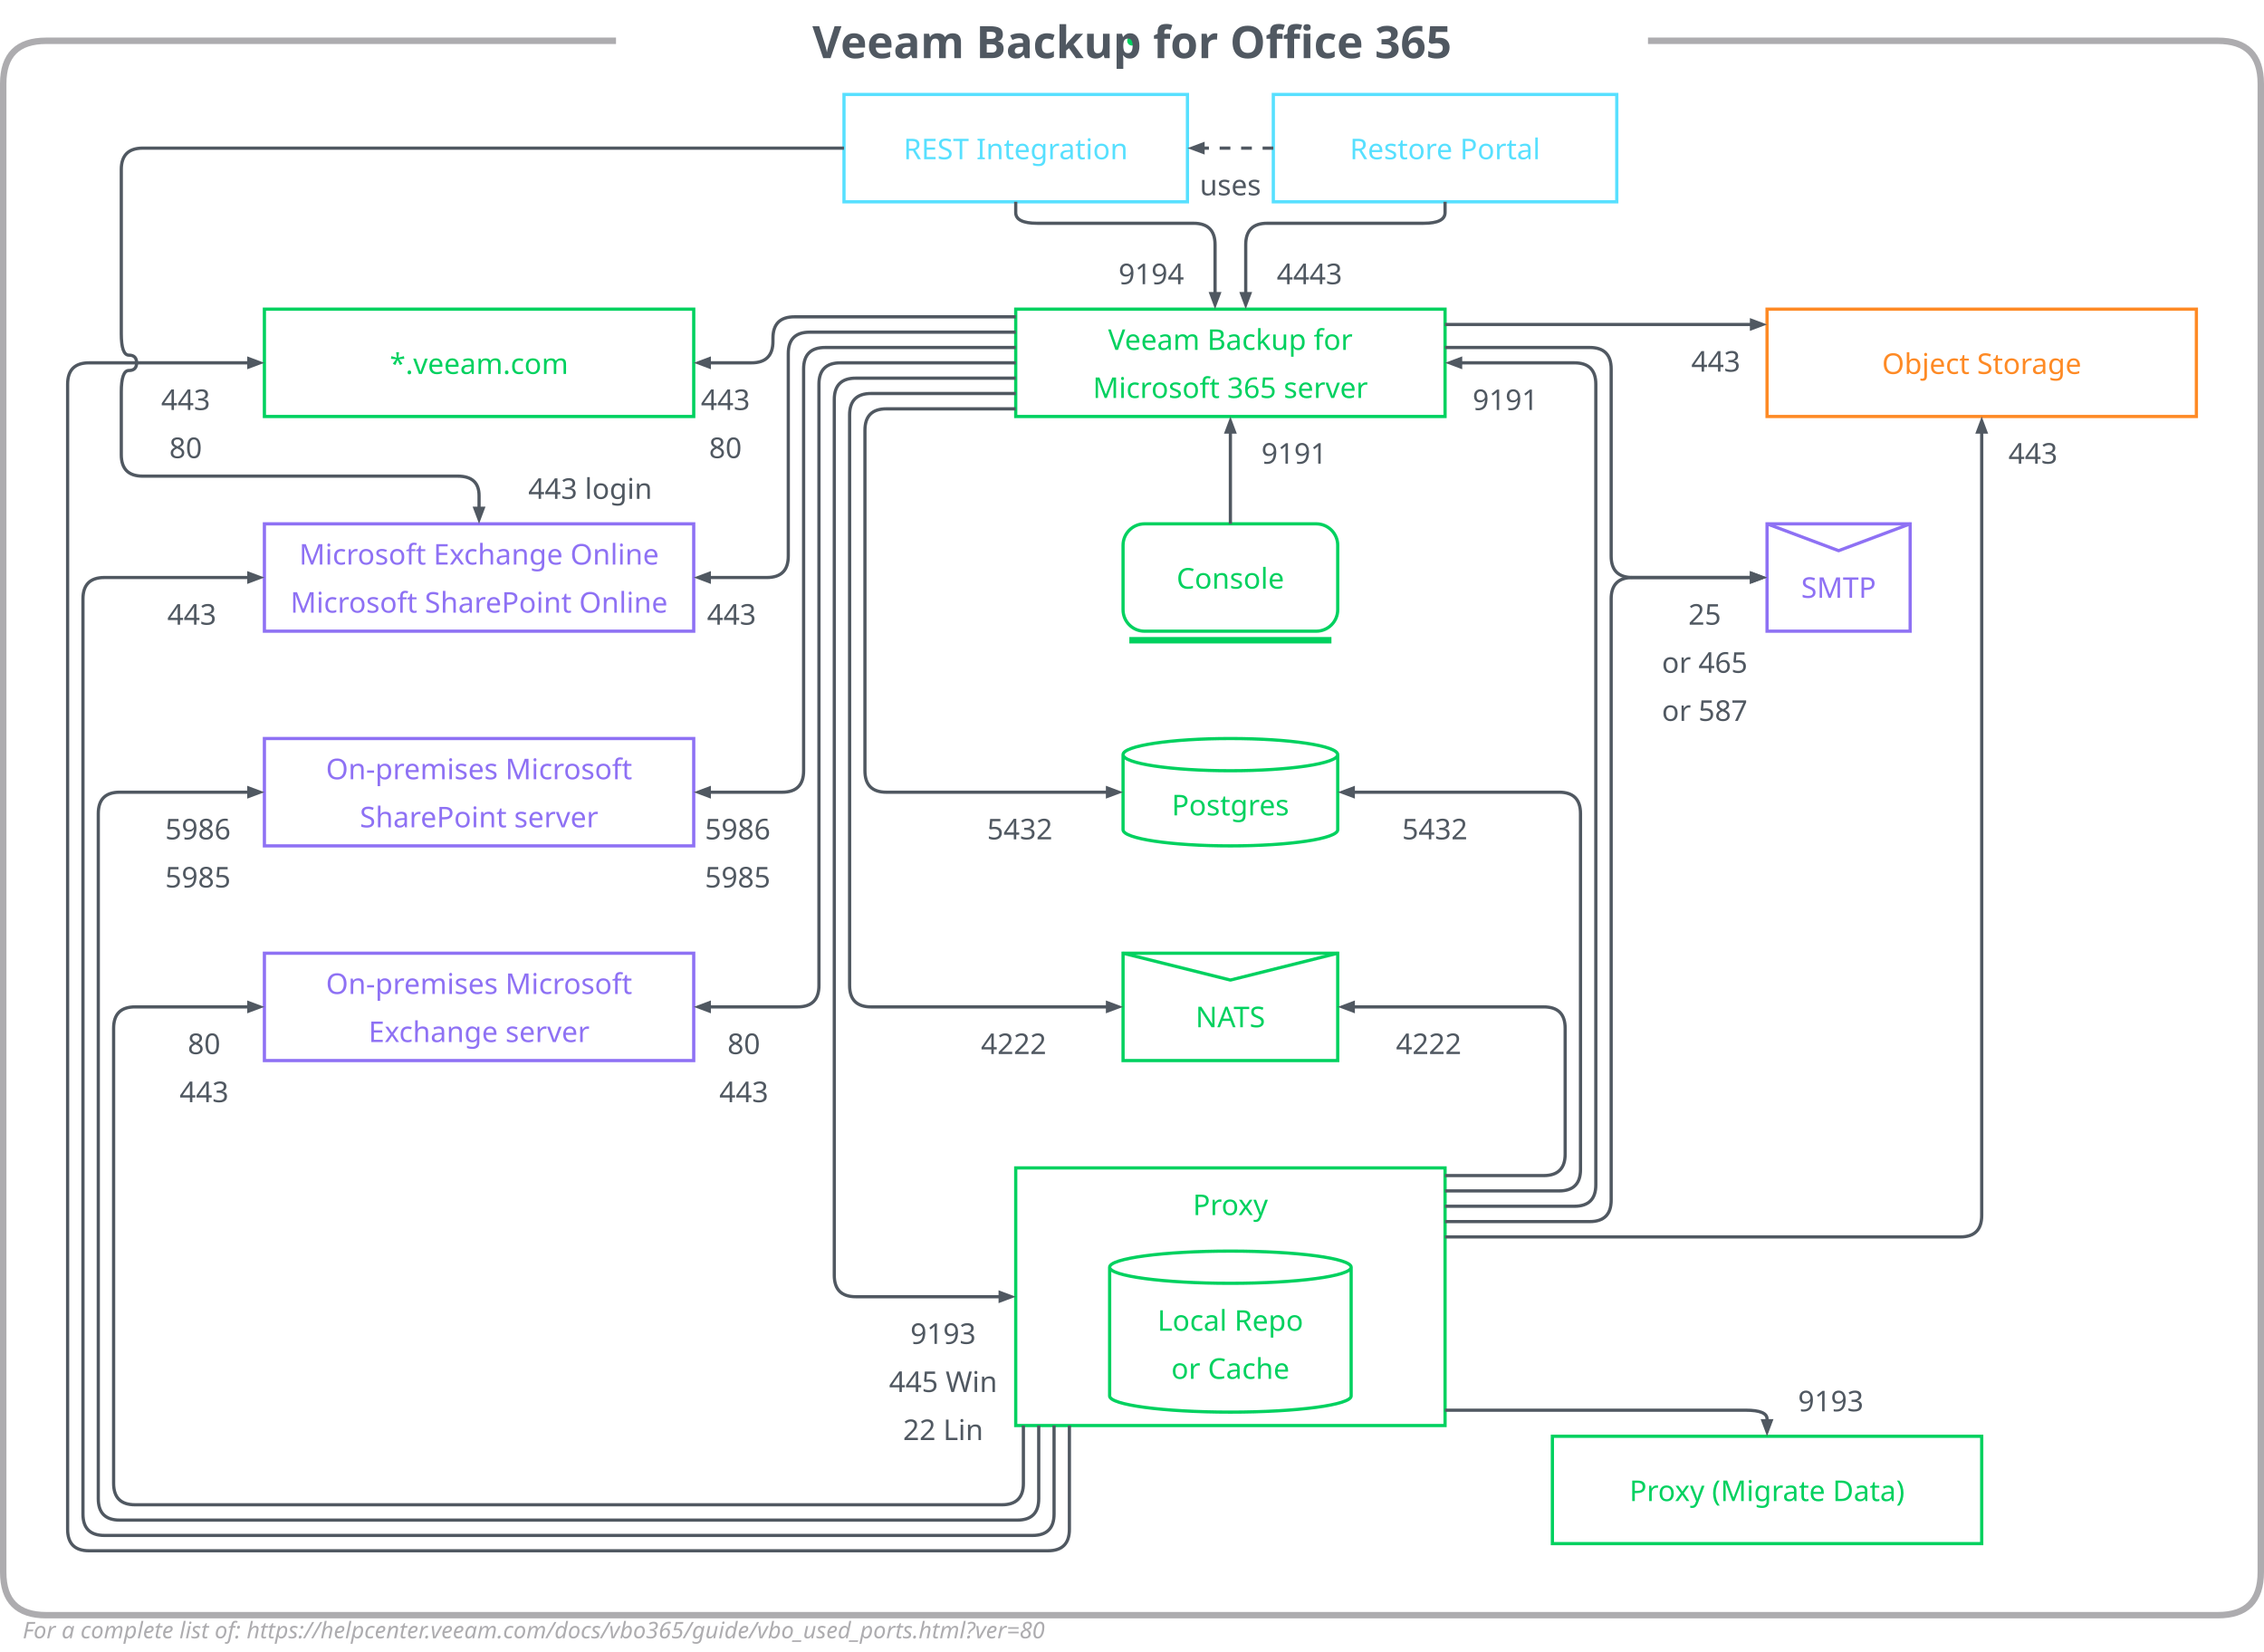
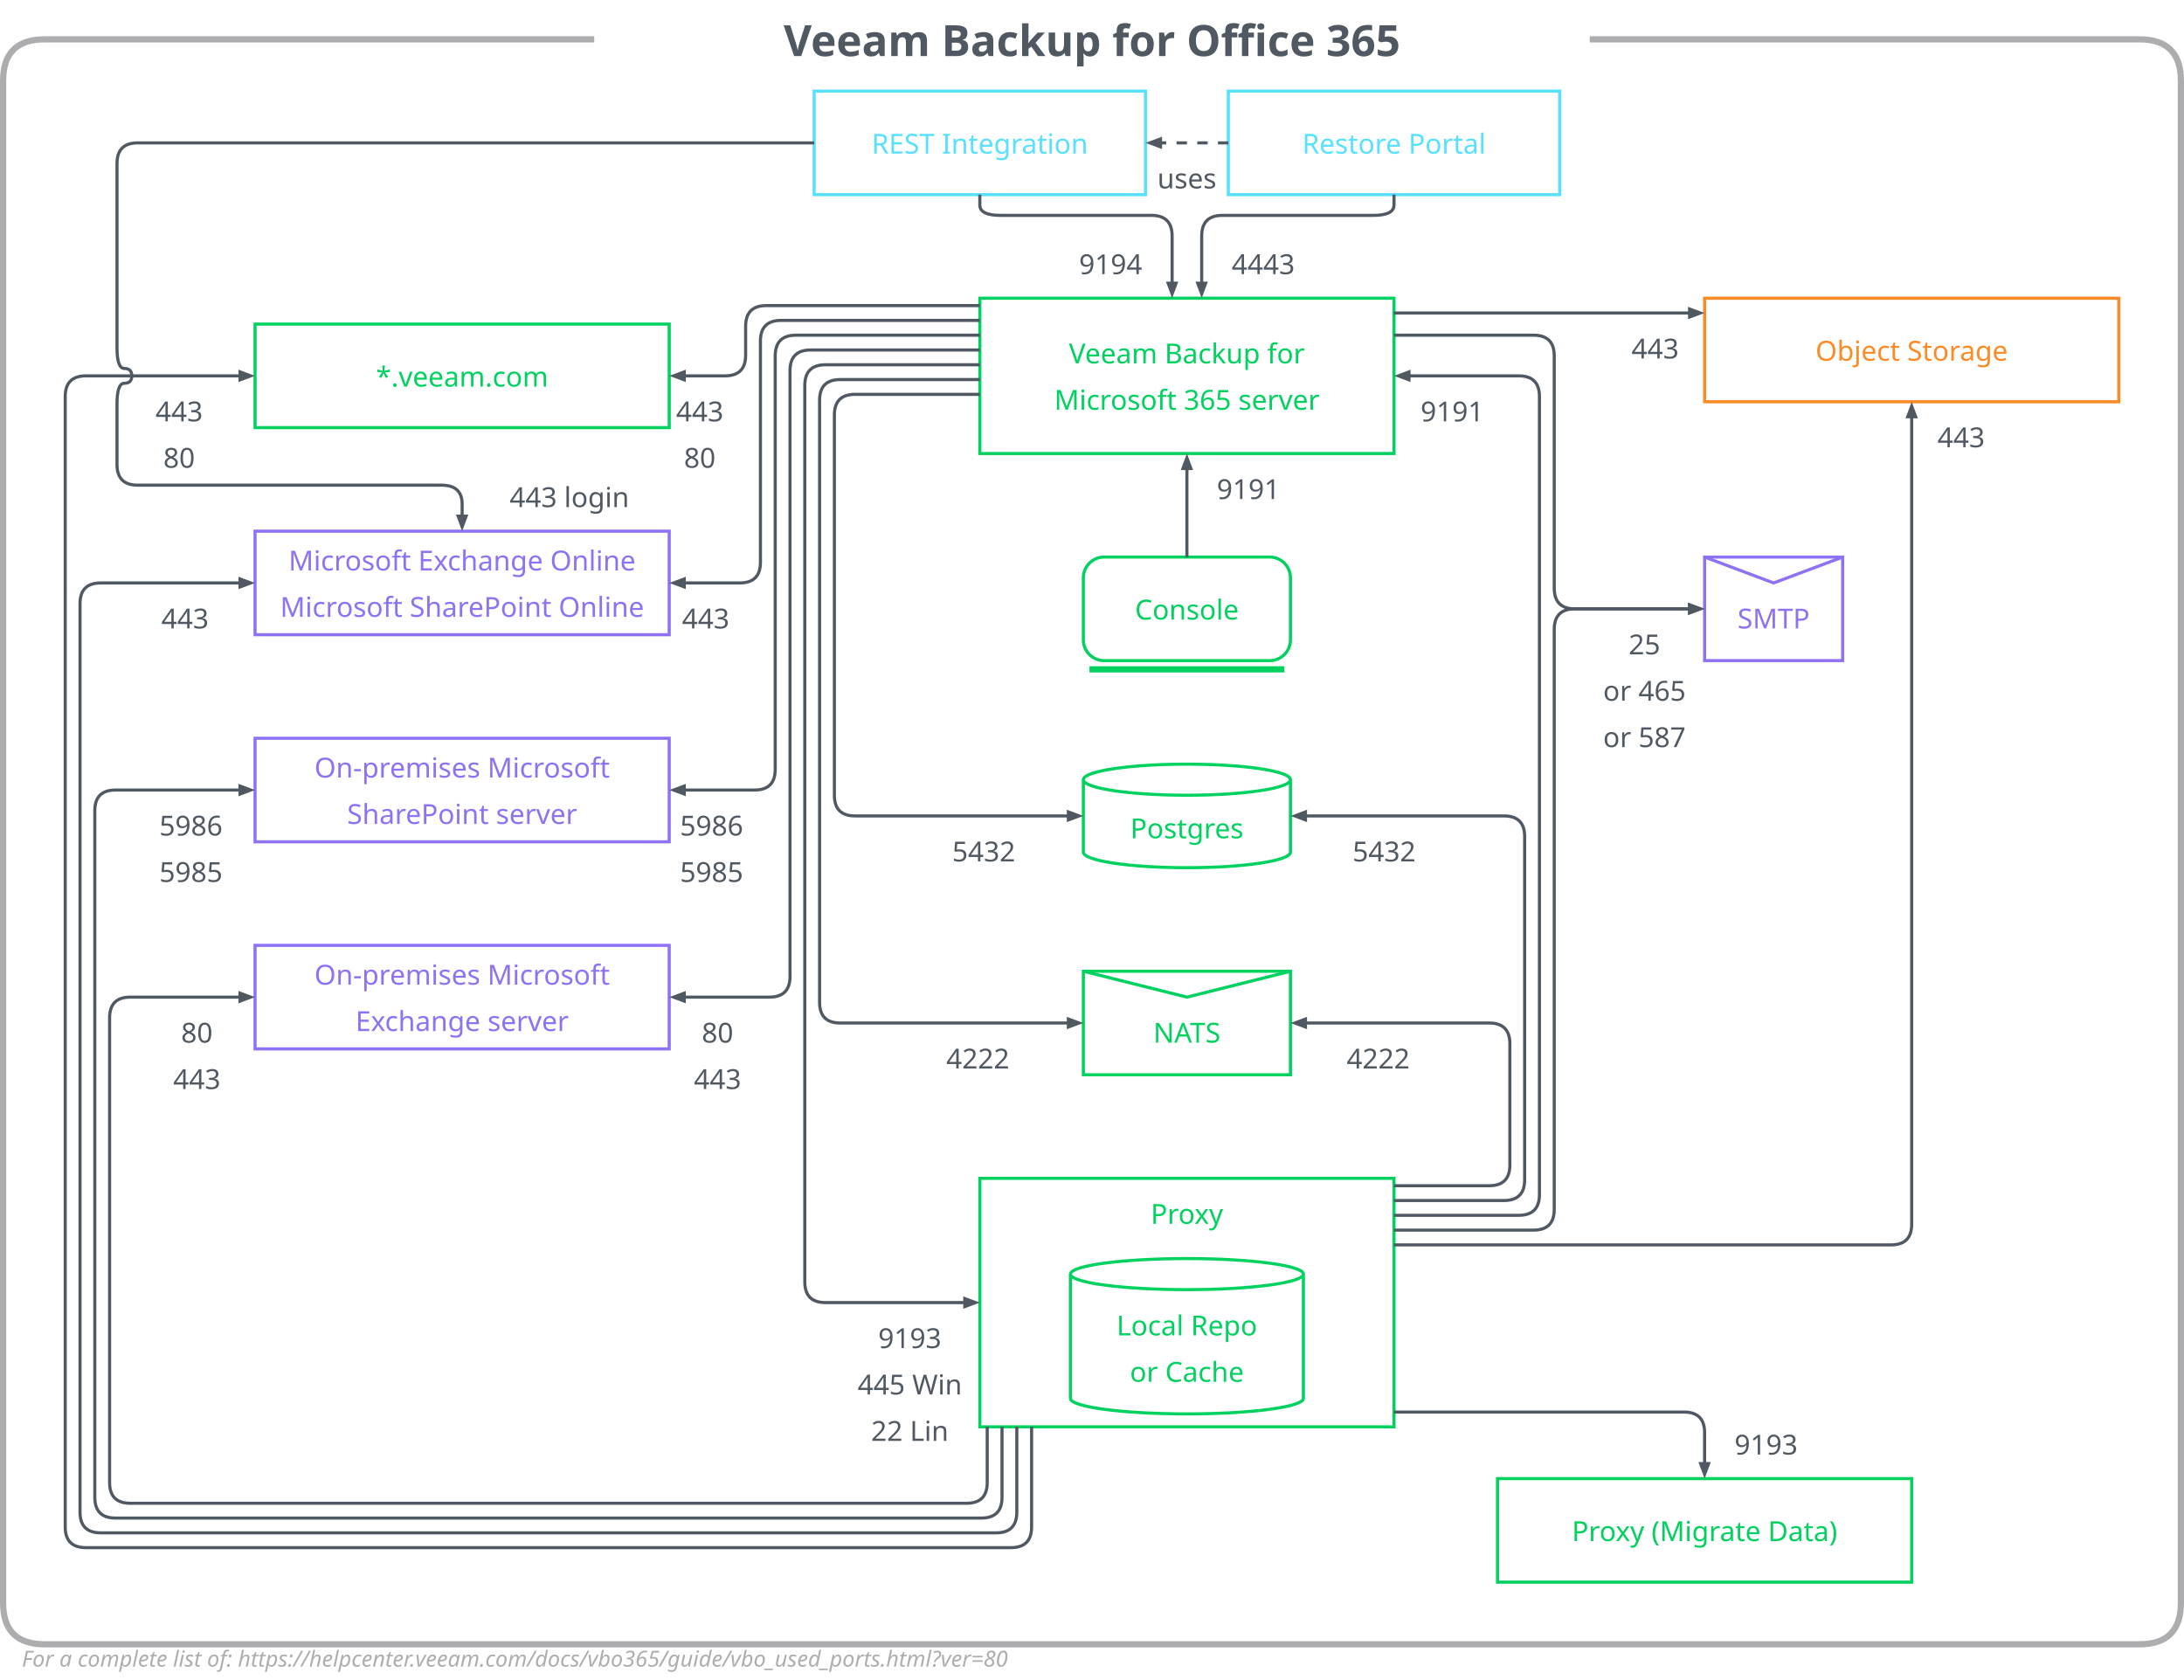
- <svg xmlns="http://www.w3.org/2000/svg" style="font-size:initial;" viewBox="0 0 1518.72 1107.99" data-pikchr-date="20250319161943" version="1.1" id="svg58">
+ <svg xmlns="http://www.w3.org/2000/svg" style="font-size:initial;" viewBox="0 0 1518.72 1167.99" data-pikchr-date="20250319161943" version="1.1" id="svg58">
  <style id="style58">
text { 
    font-family:"ES Build";
}
</style>
  <defs id="defs58" />
-   <path d="M177.36,279.36L465.36,279.36L465.36,207.36L177.36,207.36Z" style="fill:none;stroke-width:2.16;stroke:rgb(0,209,95);" id="path1" />
-   <text x="321.36" y="243.36" text-anchor="middle" fill="rgb(0,209,95)" font-size="160%" dominant-baseline="central" id="text1" style="">*.veeam.com</text>
-   <path d="M177.36,423.36L465.36,423.36L465.36,351.36L177.36,351.36Z" style="fill:none;stroke-width:2.16;stroke:rgb(142,113,244);" id="path2" />
-   <text x="321.36" y="371.232" text-anchor="middle" fill="rgb(142,113,244)" font-size="160%" dominant-baseline="central" id="text2" style="">Microsoft Exchange Online</text>
-   <text x="321.36" y="403.488" text-anchor="middle" fill="rgb(142,113,244)" font-size="160%" dominant-baseline="central" id="text3" style="">Microsoft SharePoint Online</text>
-   <path d="M177.36,567.36L465.36,567.36L465.36,495.36L177.36,495.36Z" style="fill:none;stroke-width:2.16;stroke:rgb(142,113,244);" id="path3" />
-   <text x="321.36" y="515.232" text-anchor="middle" fill="rgb(142,113,244)" font-size="160%" dominant-baseline="central" id="text4" style="">On-premises Microsoft</text>
-   <text x="321.36" y="547.488" text-anchor="middle" fill="rgb(142,113,244)" font-size="160%" dominant-baseline="central" id="text5" style="">SharePoint server</text>
-   <path d="M177.36,711.36L465.36,711.36L465.36,639.36L177.36,639.36Z" style="fill:none;stroke-width:2.16;stroke:rgb(142,113,244);" id="path5" />
-   <text x="321.36" y="659.232" text-anchor="middle" fill="rgb(142,113,244)" font-size="160%" dominant-baseline="central" id="text6" style="">On-premises Microsoft</text>
-   <text x="321.36" y="691.488" text-anchor="middle" fill="rgb(142,113,244)" font-size="160%" dominant-baseline="central" id="text7" style="">Exchange server</text>
-   <path d="M681.36,279.36L969.36,279.36L969.36,207.36L681.36,207.36Z" style="fill:none;stroke-width:2.16;stroke:rgb(0,209,95);" id="path7" />
-   <text x="825.36" y="227.232" text-anchor="middle" fill="rgb(0,209,95)" font-size="160%" dominant-baseline="central" id="text8" style="">Veeam Backup for</text>
-   <text x="825.36" y="259.488" text-anchor="middle" fill="rgb(0,209,95)" font-size="160%" dominant-baseline="central" id="text9" style="">Microsoft 365 server</text>
-   <path d="M767.76,423.36L882.96,423.36A14.4 14.4 0 0 0 897.36 408.96L897.36,365.76A14.4 14.4 0 0 0 882.96 351.36L767.76,351.36A14.4 14.4 0 0 0 753.36 365.76L753.36,408.96A14.4 14.4 0 0 0 767.76 423.36Z" style="fill:none;stroke-width:2.16;stroke:rgb(0,209,95);" id="path9" />
-   <text x="825.36" y="387.36" text-anchor="middle" fill="rgb(0,209,95)" font-size="160%" dominant-baseline="central" id="text10" style="">Console</text>
-   <path d="M893.142,429.428L757.578,429.428" style="fill:none;stroke-width:4.32;stroke:rgb(0,209,95);" id="path10" />
-   <path d="M1185.36,423.36L1281.36,423.36L1281.36,351.36L1185.36,351.36Z" style="fill:none;stroke-width:2.16;stroke:rgb(142,113,244);" id="path11" />
-   <path d="M1185.36,351.36L1233.36,369.36L1281.36,351.36" style="fill:none;stroke-width:2.16;stroke-linejoin:round;stroke:rgb(142,113,244);" id="path12" />
-   <text x="1233.36" y="393.552" text-anchor="middle" fill="rgb(142,113,244)" font-size="160%" dominant-baseline="central" id="text12" style="">SMTP</text>
-   <path d="M753.36,506.16L753.36,556.56A72 10.8 0 0 0 897.36 556.56L897.36,506.16A72 10.8 0 0 0 753.36 506.16A72 10.8 0 0 0 897.36 506.16" style="fill:none;stroke-width:2.16;stroke:rgb(0,209,95);" id="path13" />
-   <text x="825.36" y="539.46" text-anchor="middle" fill="rgb(0,209,95)" font-size="160%" dominant-baseline="central" id="text13" style="">Postgres</text>
-   <path d="M753.36,711.36L897.36,711.36L897.36,639.36L753.36,639.36Z" style="fill:none;stroke-width:2.16;stroke:rgb(0,209,95);" id="path14" />
-   <path d="M753.36,639.36L825.36,657.36L897.36,639.36" style="fill:none;stroke-width:2.16;stroke-linejoin:round;stroke:rgb(0,209,95);" id="path15" />
-   <text x="825.36" y="681.552" text-anchor="middle" fill="rgb(0,209,95)" font-size="160%" dominant-baseline="central" id="text15" style="">NATS</text>
-   <path d="M681.36,956.16L969.36,956.16L969.36,783.36L681.36,783.36Z" style="fill:none;stroke-width:2.16;stroke:rgb(0,209,95);" id="path16" />
-   <text x="825.36" y="807.552" text-anchor="middle" fill="rgb(0,209,95)" font-size="160%" dominant-baseline="central" id="text16" style="">Proxy</text>
-   <path d="M744.36,849.96L744.36,936.36A81 10.8 0 0 0 906.36 936.36L906.36,849.96A81 10.8 0 0 0 744.36 849.96A81 10.8 0 0 0 906.36 849.96" style="fill:none;stroke-width:2.16;stroke:rgb(0,209,95);" id="path17" />
-   <text x="825.36" y="885.132" text-anchor="middle" fill="rgb(0,209,95)" font-size="160%" dominant-baseline="central" id="text17" style="">Local Repo</text>
-   <text x="825.36" y="917.388" text-anchor="middle" fill="rgb(0,209,95)" font-size="160%" dominant-baseline="central" id="text18" style="">or Cache</text>
+   <path d="M177.36,297.36L465.36,297.36L465.36,225.36L177.36,225.36Z" style="fill:none;stroke-width:2.16;stroke:rgb(0,209,95);" id="path1" />
+   <text x="321.36" y="261.36" text-anchor="middle" fill="rgb(0,209,95)" font-size="160%" dominant-baseline="central" id="text1" style="">*.veeam.com</text>
+   <path d="M177.36,441.36L465.36,441.36L465.36,369.36L177.36,369.36Z" style="fill:none;stroke-width:2.16;stroke:rgb(142,113,244);" id="path2" />
+   <text x="321.36" y="389.232" text-anchor="middle" fill="rgb(142,113,244)" font-size="160%" dominant-baseline="central" id="text2" style="">Microsoft Exchange Online</text>
+   <text x="321.36" y="421.488" text-anchor="middle" fill="rgb(142,113,244)" font-size="160%" dominant-baseline="central" id="text3" style="">Microsoft SharePoint Online</text>
+   <path d="M177.36,585.36L465.36,585.36L465.36,513.36L177.36,513.36Z" style="fill:none;stroke-width:2.16;stroke:rgb(142,113,244);" id="path3" />
+   <text x="321.36" y="533.232" text-anchor="middle" fill="rgb(142,113,244)" font-size="160%" dominant-baseline="central" id="text4" style="">On-premises Microsoft</text>
+   <text x="321.36" y="565.488" text-anchor="middle" fill="rgb(142,113,244)" font-size="160%" dominant-baseline="central" id="text5" style="">SharePoint server</text>
+   <path d="M177.36,729.36L465.36,729.36L465.36,657.36L177.36,657.36Z" style="fill:none;stroke-width:2.16;stroke:rgb(142,113,244);" id="path5" />
+   <text x="321.36" y="677.232" text-anchor="middle" fill="rgb(142,113,244)" font-size="160%" dominant-baseline="central" id="text6" style="">On-premises Microsoft</text>
+   <text x="321.36" y="709.488" text-anchor="middle" fill="rgb(142,113,244)" font-size="160%" dominant-baseline="central" id="text7" style="">Exchange server</text>
+   <path d="M681.36,315.36L969.36,315.36L969.36,207.36L681.36,207.36Z" style="fill:none;stroke-width:2.16;stroke:rgb(0,209,95);" id="path7" />
+   <text x="825.36" y="245.232" text-anchor="middle" fill="rgb(0,209,95)" font-size="160%" dominant-baseline="central" id="text8" style="">Veeam Backup for</text>
+   <text x="825.36" y="277.488" text-anchor="middle" fill="rgb(0,209,95)" font-size="160%" dominant-baseline="central" id="text9" style="">Microsoft 365 server</text>
+   <path d="M767.76,459.36L882.96,459.36A14.4 14.4 0 0 0 897.36 444.96L897.36,401.76A14.4 14.4 0 0 0 882.96 387.36L767.76,387.36A14.4 14.4 0 0 0 753.36 401.76L753.36,444.96A14.4 14.4 0 0 0 767.76 459.36Z" style="fill:none;stroke-width:2.16;stroke:rgb(0,209,95);" id="path9" />
+   <text x="825.36" y="423.36" text-anchor="middle" fill="rgb(0,209,95)" font-size="160%" dominant-baseline="central" id="text10" style="">Console</text>
+   <path d="M893.142,465.428L757.578,465.428" style="fill:none;stroke-width:4.32;stroke:rgb(0,209,95);" id="path10" />
+   <path d="M1185.36,459.36L1281.36,459.36L1281.36,387.36L1185.36,387.36Z" style="fill:none;stroke-width:2.16;stroke:rgb(142,113,244);" id="path11" />
+   <path d="M1185.36,387.36L1233.36,405.36L1281.36,387.36" style="fill:none;stroke-width:2.16;stroke-linejoin:round;stroke:rgb(142,113,244);" id="path12" />
+   <text x="1233.36" y="429.552" text-anchor="middle" fill="rgb(142,113,244)" font-size="160%" dominant-baseline="central" id="text12" style="">SMTP</text>
+   <path d="M753.36,542.16L753.36,592.56A72 10.8 0 0 0 897.36 592.56L897.36,542.16A72 10.8 0 0 0 753.36 542.16A72 10.8 0 0 0 897.36 542.16" style="fill:none;stroke-width:2.16;stroke:rgb(0,209,95);" id="path13" />
+   <text x="825.36" y="575.46" text-anchor="middle" fill="rgb(0,209,95)" font-size="160%" dominant-baseline="central" id="text13" style="">Postgres</text>
+   <path d="M753.36,747.36L897.36,747.36L897.36,675.36L753.36,675.36Z" style="fill:none;stroke-width:2.16;stroke:rgb(0,209,95);" id="path14" />
+   <path d="M753.36,675.36L825.36,693.36L897.36,675.36" style="fill:none;stroke-width:2.16;stroke-linejoin:round;stroke:rgb(0,209,95);" id="path15" />
+   <text x="825.36" y="717.552" text-anchor="middle" fill="rgb(0,209,95)" font-size="160%" dominant-baseline="central" id="text15" style="">NATS</text>
+   <path d="M681.36,992.16L969.36,992.16L969.36,819.36L681.36,819.36Z" style="fill:none;stroke-width:2.16;stroke:rgb(0,209,95);" id="path16" />
+   <text x="825.36" y="843.552" text-anchor="middle" fill="rgb(0,209,95)" font-size="160%" dominant-baseline="central" id="text16" style="">Proxy</text>
+   <path d="M744.36,885.96L744.36,972.36A81 10.8 0 0 0 906.36 972.36L906.36,885.96A81 10.8 0 0 0 744.36 885.96A81 10.8 0 0 0 906.36 885.96" style="fill:none;stroke-width:2.16;stroke:rgb(0,209,95);" id="path17" />
+   <text x="825.36" y="921.132" text-anchor="middle" fill="rgb(0,209,95)" font-size="160%" dominant-baseline="central" id="text17" style="">Local Repo</text>
+   <text x="825.36" y="953.388" text-anchor="middle" fill="rgb(0,209,95)" font-size="160%" dominant-baseline="central" id="text18" style="">or Cache</text>
  <path d="M854.16,135.36L1084.56,135.36L1084.56,63.36L854.16,63.36Z" style="fill:none;stroke-width:2.16;stroke:rgb(87,224,255);" id="path18" />
  <text x="969.36" y="99.36" text-anchor="middle" fill="rgb(87,224,255)" font-size="160%" dominant-baseline="central" id="text19" style="">Restore Portal</text>
  <path d="M566.16,135.36L796.56,135.36L796.56,63.36L566.16,63.36Z" style="fill:none;stroke-width:2.16;stroke:rgb(87,224,255);" id="path19" />
  <text x="681.36" y="99.36" text-anchor="middle" fill="rgb(87,224,255)" font-size="160%" dominant-baseline="central" id="text20" style="">REST Integration</text>
  <path d="M1185.36,279.36L1473.36,279.36L1473.36,207.36L1185.36,207.36Z" style="fill:none;stroke-width:2.16;stroke:rgb(254,138,37);" id="path20" />
  <text x="1329.36" y="243.36" text-anchor="middle" fill="rgb(254,138,37)" font-size="160%" dominant-baseline="central" id="text21" style="">Object Storage</text>
-   <path d="M1041.36,1035.36L1329.36,1035.36L1329.36,963.36L1041.36,963.36Z" style="fill:none;stroke-width:2.16;stroke:rgb(0,209,95);" id="path21" />
-   <text x="1185.36" y="999.36" text-anchor="middle" fill="rgb(0,209,95)" font-size="160%" dominant-baseline="central" id="text22" style="">Proxy (Migrate Data)</text>
-   <polygon points="465.36,243.36 476.88,239.04 476.88,247.68" style="fill:rgb(80,88,97)" id="polygon22" />
-   <path d="M681.36,212.503 L 532.903,212.503 Q 518.503,212.503 518.503,226.903 L 518.503,228.96 Q 518.503,243.36 504.103,243.36 L 485.52,243.36 L 471.12,243.36" style="fill:none;stroke-width:2.16;stroke:rgb(80,88,97);" id="path22" />
-   <text x="486.617" y="267.552" text-anchor="middle" fill="rgb(80,88,97)" font-size="160%" dominant-baseline="central" id="text23" style="">443</text>
-   <text x="486.617" y="299.808" text-anchor="middle" fill="rgb(80,88,97)" font-size="160%" dominant-baseline="central" id="text24" style="">80</text>
-   <polygon points="465.36,387.36 476.88,383.04 476.88,391.68" style="fill:rgb(80,88,97)" id="polygon24" />
-   <path d="M681.36,222.789 L 543.189,222.789 Q 528.789,222.789 528.789,237.189 L 528.789,372.96 Q 528.789,387.36 514.389,387.36 L 485.52,387.36 L 471.12,387.36" style="fill:none;stroke-width:2.16;stroke:rgb(80,88,97);" id="path24" />
-   <text x="490.731" y="411.552" text-anchor="middle" fill="rgb(80,88,97)" font-size="160%" dominant-baseline="central" id="text25" style="">443</text>
-   <polygon points="465.36,531.36 476.88,527.04 476.88,535.68" style="fill:rgb(80,88,97)" id="polygon25" />
-   <path d="M681.36,233.074 L 553.474,233.074 Q 539.074,233.074 539.074,247.474 L 539.074,516.96 Q 539.074,531.36 524.674,531.36 L 485.52,531.36 L 471.12,531.36" style="fill:none;stroke-width:2.16;stroke:rgb(80,88,97);" id="path25" />
-   <text x="494.846" y="555.552" text-anchor="middle" fill="rgb(80,88,97)" font-size="160%" dominant-baseline="central" id="text26" style="">5986</text>
-   <text x="494.846" y="587.808" text-anchor="middle" fill="rgb(80,88,97)" font-size="160%" dominant-baseline="central" id="text27" style="">5985</text>
-   <polygon points="465.36,675.36 476.88,671.04 476.88,679.68" style="fill:rgb(80,88,97)" id="polygon27" />
-   <path d="M681.36,243.36 L 563.76,243.36 Q 549.36,243.36 549.36,257.76 L 549.36,660.96 Q 549.36,675.36 534.96,675.36 L 485.52,675.36 L 471.12,675.36" style="fill:none;stroke-width:2.16;stroke:rgb(80,88,97);" id="path27" />
-   <text x="498.96" y="699.552" text-anchor="middle" fill="rgb(80,88,97)" font-size="160%" dominant-baseline="central" id="text28" style="">80</text>
-   <text x="498.96" y="731.808" text-anchor="middle" fill="rgb(80,88,97)" font-size="160%" dominant-baseline="central" id="text29" style="">443</text>
-   <polygon points="681.36,869.76 669.84,874.08 669.84,865.44" style="fill:rgb(80,88,97)" id="polygon29" />
-   <path d="M681.36,253.646 L 574.046,253.646 Q 559.646,253.646 559.646,268.046 L 559.646,855.36 Q 559.646,869.76 574.046,869.76 L 661.2,869.76 L 675.6,869.76" style="fill:none;stroke-width:2.16;stroke:rgb(80,88,97);" id="path29" />
-   <text x="632.674" y="893.952" text-anchor="middle" fill="rgb(80,88,97)" font-size="160%" dominant-baseline="central" id="text30" style="">9193</text>
-   <text x="632.674" y="926.208" text-anchor="middle" fill="rgb(80,88,97)" font-size="160%" dominant-baseline="central" id="text31" style="">445 Win</text>
-   <text x="632.674" y="958.464" text-anchor="middle" fill="rgb(80,88,97)" font-size="160%" dominant-baseline="central" id="text32" style="">22 Lin</text>
-   <polygon points="753.36,675.36 741.84,679.68 741.84,671.04" style="fill:rgb(80,88,97)" id="polygon32" />
-   <path d="M681.36,263.931 L 584.331,263.931 Q 569.931,263.931 569.931,278.331 L 569.931,660.96 Q 569.931,675.36 584.331,675.36 L 733.2,675.36 L 747.6,675.36" style="fill:none;stroke-width:2.16;stroke:rgb(80,88,97);" id="path32" />
-   <text x="679.989" y="699.552" text-anchor="middle" fill="rgb(80,88,97)" font-size="160%" dominant-baseline="central" id="text33" style="">4222</text>
-   <polygon points="753.36,531.36 741.84,535.68 741.84,527.04" style="fill:rgb(80,88,97)" id="polygon33" />
-   <path d="M681.36,274.217 L 594.617,274.217 Q 580.217,274.217 580.217,288.617 L 580.217,516.96 Q 580.217,531.36 594.617,531.36 L 733.2,531.36 L 747.6,531.36" style="fill:none;stroke-width:2.16;stroke:rgb(80,88,97);" id="path33" />
-   <text x="684.103" y="555.552" text-anchor="middle" fill="rgb(80,88,97)" font-size="160%" dominant-baseline="central" id="text34" style="">5432</text>
-   <polygon points="825.36,279.36 829.68,290.88 821.04,290.88" style="fill:rgb(80,88,97)" id="polygon34" />
-   <path d="M825.36,351.36L825.36,285.12" style="fill:none;stroke-width:2.16;stroke:rgb(80,88,97);" id="path34" />
-   <text x="868.122" y="303.552" text-anchor="middle" fill="rgb(80,88,97)" font-size="160%" dominant-baseline="central" id="text35" style="">9191</text>
+   <path d="M1041.36,1100.16L1329.36,1100.16L1329.36,1028.16L1041.36,1028.16Z" style="fill:none;stroke-width:2.16;stroke:rgb(0,209,95);" id="path21" />
+   <text x="1185.36" y="1064.16" text-anchor="middle" fill="rgb(0,209,95)" font-size="160%" dominant-baseline="central" id="text22" style="">Proxy (Migrate Data)</text>
+   <polygon points="465.36,261.36 476.88,257.04 476.88,265.68" style="fill:rgb(80,88,97)" id="polygon22" />
+   <path d="M681.36,212.503 L 532.903,212.503 Q 518.503,212.503 518.503,226.903 L 518.503,246.96 Q 518.503,261.36 504.103,261.36 L 485.52,261.36 L 471.12,261.36" style="fill:none;stroke-width:2.16;stroke:rgb(80,88,97);" id="path22" />
+   <text x="486.617" y="285.552" text-anchor="middle" fill="rgb(80,88,97)" font-size="160%" dominant-baseline="central" id="text23" style="">443</text>
+   <text x="486.617" y="317.808" text-anchor="middle" fill="rgb(80,88,97)" font-size="160%" dominant-baseline="central" id="text24" style="">80</text>
+   <polygon points="465.36,405.36 476.88,401.04 476.88,409.68" style="fill:rgb(80,88,97)" id="polygon24" />
+   <path d="M681.36,222.789 L 543.189,222.789 Q 528.789,222.789 528.789,237.189 L 528.789,390.96 Q 528.789,405.36 514.389,405.36 L 485.52,405.36 L 471.12,405.36" style="fill:none;stroke-width:2.16;stroke:rgb(80,88,97);" id="path24" />
+   <text x="490.731" y="429.552" text-anchor="middle" fill="rgb(80,88,97)" font-size="160%" dominant-baseline="central" id="text25" style="">443</text>
+   <polygon points="465.36,549.36 476.88,545.04 476.88,553.68" style="fill:rgb(80,88,97)" id="polygon25" />
+   <path d="M681.36,233.074 L 553.474,233.074 Q 539.074,233.074 539.074,247.474 L 539.074,534.96 Q 539.074,549.36 524.674,549.36 L 485.52,549.36 L 471.12,549.36" style="fill:none;stroke-width:2.16;stroke:rgb(80,88,97);" id="path25" />
+   <text x="494.846" y="573.552" text-anchor="middle" fill="rgb(80,88,97)" font-size="160%" dominant-baseline="central" id="text26" style="">5986</text>
+   <text x="494.846" y="605.808" text-anchor="middle" fill="rgb(80,88,97)" font-size="160%" dominant-baseline="central" id="text27" style="">5985</text>
+   <polygon points="465.36,693.36 476.88,689.04 476.88,697.68" style="fill:rgb(80,88,97)" id="polygon27" />
+   <path d="M681.36,243.36 L 563.76,243.36 Q 549.36,243.36 549.36,257.76 L 549.36,678.96 Q 549.36,693.36 534.96,693.36 L 485.52,693.36 L 471.12,693.36" style="fill:none;stroke-width:2.16;stroke:rgb(80,88,97);" id="path27" />
+   <text x="498.96" y="717.552" text-anchor="middle" fill="rgb(80,88,97)" font-size="160%" dominant-baseline="central" id="text28" style="">80</text>
+   <text x="498.96" y="749.808" text-anchor="middle" fill="rgb(80,88,97)" font-size="160%" dominant-baseline="central" id="text29" style="">443</text>
+   <polygon points="681.36,905.76 669.84,910.08 669.84,901.44" style="fill:rgb(80,88,97)" id="polygon29" />
+   <path d="M681.36,253.646 L 574.046,253.646 Q 559.646,253.646 559.646,268.046 L 559.646,891.36 Q 559.646,905.76 574.046,905.76 L 661.2,905.76 L 675.6,905.76" style="fill:none;stroke-width:2.16;stroke:rgb(80,88,97);" id="path29" />
+   <text x="632.674" y="929.952" text-anchor="middle" fill="rgb(80,88,97)" font-size="160%" dominant-baseline="central" id="text30" style="">9193</text>
+   <text x="632.674" y="962.208" text-anchor="middle" fill="rgb(80,88,97)" font-size="160%" dominant-baseline="central" id="text31" style="">445 Win</text>
+   <text x="632.674" y="994.464" text-anchor="middle" fill="rgb(80,88,97)" font-size="160%" dominant-baseline="central" id="text32" style="">22 Lin</text>
+   <polygon points="753.36,711.36 741.84,715.68 741.84,707.04" style="fill:rgb(80,88,97)" id="polygon32" />
+   <path d="M681.36,263.931 L 584.331,263.931 Q 569.931,263.931 569.931,278.331 L 569.931,696.96 Q 569.931,711.36 584.331,711.36 L 733.2,711.36 L 747.6,711.36" style="fill:none;stroke-width:2.16;stroke:rgb(80,88,97);" id="path32" />
+   <text x="679.989" y="735.552" text-anchor="middle" fill="rgb(80,88,97)" font-size="160%" dominant-baseline="central" id="text33" style="">4222</text>
+   <polygon points="753.36,567.36 741.84,571.68 741.84,563.04" style="fill:rgb(80,88,97)" id="polygon33" />
+   <path d="M681.36,274.217 L 594.617,274.217 Q 580.217,274.217 580.217,288.617 L 580.217,552.96 Q 580.217,567.36 594.617,567.36 L 733.2,567.36 L 747.6,567.36" style="fill:none;stroke-width:2.16;stroke:rgb(80,88,97);" id="path33" />
+   <text x="684.103" y="591.552" text-anchor="middle" fill="rgb(80,88,97)" font-size="160%" dominant-baseline="central" id="text34" style="">5432</text>
+   <polygon points="825.36,315.36 829.68,326.88 821.04,326.88" style="fill:rgb(80,88,97)" id="polygon34" />
+   <path d="M825.36,387.36L825.36,321.12" style="fill:none;stroke-width:2.16;stroke:rgb(80,88,97);" id="path34" />
+   <text x="868.122" y="339.552" text-anchor="middle" fill="rgb(80,88,97)" font-size="160%" dominant-baseline="central" id="text35" style="">9191</text>
  <polygon points="1185.36,217.646 1173.84,221.966 1173.84,213.326" style="fill:rgb(80,88,97)" id="polygon35" />
  <path d="M969.36,217.646L1179.6,217.646" style="fill:none;stroke-width:2.16;stroke:rgb(80,88,97);" id="path35" />
  <text x="1150.98" y="241.838" text-anchor="middle" fill="rgb(80,88,97)" font-size="160%" dominant-baseline="central" id="text36" style="">443</text>
-   <polygon points="897.36,675.36 908.88,671.04 908.88,679.68" style="fill:rgb(80,88,97)" id="polygon36" />
-   <path d="M969.36,788.503 L 1035.53,788.503 Q 1049.93,788.503 1049.93,774.103 L 1049.93,689.76 Q 1049.93,675.36 1035.53,675.36 L 917.52,675.36 L 903.12,675.36" style="fill:none;stroke-width:2.16;stroke:rgb(80,88,97);" id="path36" />
-   <text x="958.389" y="699.552" text-anchor="middle" fill="rgb(80,88,97)" font-size="160%" dominant-baseline="central" id="text37" style="">4222</text>
-   <polygon points="897.36,531.36 908.88,527.04 908.88,535.68" style="fill:rgb(80,88,97)" id="polygon37" />
-   <path d="M969.36,798.789 L 1045.82,798.789 Q 1060.22,798.789 1060.22,784.389 L 1060.22,545.76 Q 1060.22,531.36 1045.82,531.36 L 917.52,531.36 L 903.12,531.36" style="fill:none;stroke-width:2.16;stroke:rgb(80,88,97);" id="path37" />
-   <text x="962.503" y="555.552" text-anchor="middle" fill="rgb(80,88,97)" font-size="160%" dominant-baseline="central" id="text38" style="">5432</text>
-   <polygon points="969.36,243.36 980.88,239.04 980.88,247.68" style="fill:rgb(80,88,97)" id="polygon38" />
-   <path d="M969.36,809.074 L 1056.1,809.074 Q 1070.5,809.074 1070.5,794.674 L 1070.5,257.76 Q 1070.5,243.36 1056.1,243.36 L 989.52,243.36 L 975.12,243.36" style="fill:none;stroke-width:2.16;stroke:rgb(80,88,97);" id="path38" />
-   <text x="1009.82" y="267.552" text-anchor="middle" fill="rgb(80,88,97)" font-size="160%" dominant-baseline="central" id="text39" style="">9191</text>
-   <polygon points="1185.36,387.36 1173.84,391.68 1173.84,383.04" style="fill:rgb(80,88,97)" id="polygon39" />
-   <path d="M969.36,819.36 L 1066.39,819.36 Q 1080.79,819.36 1080.79,804.96 L 1080.79,401.76 Q 1080.79,387.36 1095.19,387.36 L 1165.2,387.36 L 1179.6,387.36" style="fill:none;stroke-width:2.16;stroke:rgb(80,88,97);" id="path39" />
-   <text x="1143.53" y="411.552" text-anchor="middle" fill="rgb(80,88,97)" font-size="160%" dominant-baseline="central" id="text40" style="">25</text>
-   <text x="1143.53" y="443.808" text-anchor="middle" fill="rgb(80,88,97)" font-size="160%" dominant-baseline="central" id="text41" style="">or 465</text>
-   <text x="1143.53" y="476.064" text-anchor="middle" fill="rgb(80,88,97)" font-size="160%" dominant-baseline="central" id="text42" style="">or 587</text>
-   <polygon points="1185.36,387.36 1173.84,391.68 1173.84,383.04" style="fill:rgb(80,88,97)" id="polygon42" />
-   <path d="M969.36,233.074 L 1066.39,233.074 Q 1080.79,233.074 1080.79,247.474 L 1080.79,372.96 Q 1080.79,387.36 1095.19,387.36 L 1165.2,387.36 L 1179.6,387.36" style="fill:none;stroke-width:2.16;stroke:rgb(80,88,97);" id="path42" />
+   <polygon points="897.36,711.36 908.88,707.04 908.88,715.68" style="fill:rgb(80,88,97)" id="polygon36" />
+   <path d="M969.36,824.503 L 1035.53,824.503 Q 1049.93,824.503 1049.93,810.103 L 1049.93,725.76 Q 1049.93,711.36 1035.53,711.36 L 917.52,711.36 L 903.12,711.36" style="fill:none;stroke-width:2.16;stroke:rgb(80,88,97);" id="path36" />
+   <text x="958.389" y="735.552" text-anchor="middle" fill="rgb(80,88,97)" font-size="160%" dominant-baseline="central" id="text37" style="">4222</text>
+   <polygon points="897.36,567.36 908.88,563.04 908.88,571.68" style="fill:rgb(80,88,97)" id="polygon37" />
+   <path d="M969.36,834.789 L 1045.82,834.789 Q 1060.22,834.789 1060.22,820.389 L 1060.22,581.76 Q 1060.22,567.36 1045.82,567.36 L 917.52,567.36 L 903.12,567.36" style="fill:none;stroke-width:2.16;stroke:rgb(80,88,97);" id="path37" />
+   <text x="962.503" y="591.552" text-anchor="middle" fill="rgb(80,88,97)" font-size="160%" dominant-baseline="central" id="text38" style="">5432</text>
+   <polygon points="969.36,261.36 980.88,257.04 980.88,265.68" style="fill:rgb(80,88,97)" id="polygon38" />
+   <path d="M969.36,845.074 L 1056.1,845.074 Q 1070.5,845.074 1070.5,830.674 L 1070.5,275.76 Q 1070.5,261.36 1056.1,261.36 L 989.52,261.36 L 975.12,261.36" style="fill:none;stroke-width:2.16;stroke:rgb(80,88,97);" id="path38" />
+   <text x="1009.82" y="285.552" text-anchor="middle" fill="rgb(80,88,97)" font-size="160%" dominant-baseline="central" id="text39" style="">9191</text>
+   <polygon points="1185.36,423.36 1173.84,427.68 1173.84,419.04" style="fill:rgb(80,88,97)" id="polygon39" />
+   <path d="M969.36,855.36 L 1066.39,855.36 Q 1080.79,855.36 1080.79,840.96 L 1080.79,437.76 Q 1080.79,423.36 1095.19,423.36 L 1165.2,423.36 L 1179.6,423.36" style="fill:none;stroke-width:2.16;stroke:rgb(80,88,97);" id="path39" />
+   <text x="1143.53" y="447.552" text-anchor="middle" fill="rgb(80,88,97)" font-size="160%" dominant-baseline="central" id="text40" style="">25</text>
+   <text x="1143.53" y="479.808" text-anchor="middle" fill="rgb(80,88,97)" font-size="160%" dominant-baseline="central" id="text41" style="">or 465</text>
+   <text x="1143.53" y="512.064" text-anchor="middle" fill="rgb(80,88,97)" font-size="160%" dominant-baseline="central" id="text42" style="">or 587</text>
+   <polygon points="1185.36,423.36 1173.84,427.68 1173.84,419.04" style="fill:rgb(80,88,97)" id="polygon42" />
+   <path d="M969.36,233.074 L 1066.39,233.074 Q 1080.79,233.074 1080.79,247.474 L 1080.79,408.96 Q 1080.79,423.36 1095.19,423.36 L 1165.2,423.36 L 1179.6,423.36" style="fill:none;stroke-width:2.16;stroke:rgb(80,88,97);" id="path42" />
  <polygon points="1329.36,279.36 1333.68,290.88 1325.04,290.88" style="fill:rgb(80,88,97)" id="polygon43" />
-   <path d="M969.36,829.646 L 1314.96,829.646 Q 1329.36,829.646 1329.36,815.246 L 1329.36,299.52 L 1329.36,285.12" style="fill:none;stroke-width:2.16;stroke:rgb(80,88,97);" id="path43" />
+   <path d="M969.36,865.646 L 1314.96,865.646 Q 1329.36,865.646 1329.36,851.246 L 1329.36,299.52 L 1329.36,285.12" style="fill:none;stroke-width:2.16;stroke:rgb(80,88,97);" id="path43" />
  <text x="1363.74" y="303.552" text-anchor="middle" fill="rgb(80,88,97)" font-size="160%" dominant-baseline="central" id="text43" style="">443</text>
-   <polygon points="1185.36,963.36 1181.04,951.84 1189.68,951.84" style="fill:rgb(80,88,97)" id="polygon44" />
-   <path d="M969.36,945.874 L 1170.96,945.874 Q 1185.36,945.874 1185.36,951.737 L 1185.36,957.6" style="fill:none;stroke-width:2.16;stroke:rgb(80,88,97);" id="path44" />
-   <text x="1228.12" y="939.168" text-anchor="middle" fill="rgb(80,88,97)" font-size="160%" dominant-baseline="central" id="text44" style="">9193</text>
-   <polygon points="177.36,675.36 165.84,679.68 165.84,671.04" style="fill:rgb(80,88,97)" id="polygon45" />
-   <path d="M686.503,956.16 L 686.503,994.903 Q 686.503,1009.3 672.103,1009.3 L 191.76,1009.3 Q 177.36,1009.3 162.96,1009.3 L 90.617,1009.3 Q 76.217,1009.3 76.217,994.903 L 76.217,689.76 Q 76.217,675.36 90.617,675.36 L 157.2,675.36 L 171.6,675.36" style="fill:none;stroke-width:2.16;stroke:rgb(80,88,97);" id="path45" />
-   <text x="136.903" y="699.552" text-anchor="middle" fill="rgb(80,88,97)" font-size="160%" dominant-baseline="central" id="text45" style="">80</text>
-   <text x="136.903" y="731.808" text-anchor="middle" fill="rgb(80,88,97)" font-size="160%" dominant-baseline="central" id="text46" style="">443</text>
-   <polygon points="177.36,531.36 165.84,535.68 165.84,527.04" style="fill:rgb(80,88,97)" id="polygon46" />
-   <path d="M696.789,956.16 L 696.789,1005.19 Q 696.789,1019.59 682.389,1019.59 L 191.76,1019.59 Q 177.36,1019.59 162.96,1019.59 L 80.331,1019.59 Q 65.931,1019.59 65.931,1005.19 L 65.931,545.76 Q 65.931,531.36 80.331,531.36 L 157.2,531.36 L 171.6,531.36" style="fill:none;stroke-width:2.16;stroke:rgb(80,88,97);" id="path46" />
-   <text x="132.789" y="555.552" text-anchor="middle" fill="rgb(80,88,97)" font-size="160%" dominant-baseline="central" id="text47" style="">5986</text>
-   <text x="132.789" y="587.808" text-anchor="middle" fill="rgb(80,88,97)" font-size="160%" dominant-baseline="central" id="text48" style="">5985</text>
-   <polygon points="177.36,387.36 165.84,391.68 165.84,383.04" style="fill:rgb(80,88,97)" id="polygon48" />
-   <path d="M707.074,956.16 L 707.074,1015.47 Q 707.074,1029.87 692.674,1029.87 L 191.76,1029.87 Q 177.36,1029.87 162.96,1029.87 L 70.046,1029.87 Q 55.646,1029.87 55.646,1015.47 L 55.646,401.76 Q 55.646,387.36 70.046,387.36 L 157.2,387.36 L 171.6,387.36" style="fill:none;stroke-width:2.16;stroke:rgb(80,88,97);" id="path48" />
-   <text x="128.674" y="411.552" text-anchor="middle" fill="rgb(80,88,97)" font-size="160%" dominant-baseline="central" id="text49" style="">443</text>
-   <polygon points="177.36,243.36 165.84,247.68 165.84,239.04" style="fill:rgb(80,88,97)" id="polygon49" />
-   <path d="M717.36,956.16 L 717.36,1025.76 Q 717.36,1040.16 702.96,1040.16 L 191.76,1040.16 Q 177.36,1040.16 162.96,1040.16 L 59.76,1040.16 Q 45.36,1040.16 45.36,1025.76 L 45.36,257.76 Q 45.36,243.36 59.76,243.36 L 157.2,243.36 L 171.6,243.36" style="fill:none;stroke-width:2.16;stroke:rgb(80,88,97);" id="path49" />
-   <text x="124.56" y="267.552" text-anchor="middle" fill="rgb(80,88,97)" font-size="160%" dominant-baseline="central" id="text50" style="">443</text>
-   <text x="124.56" y="299.808" text-anchor="middle" fill="rgb(80,88,97)" font-size="160%" dominant-baseline="central" id="text51" style="">80</text>
+   <polygon points="1185.36,1028.16 1181.04,1016.64 1189.68,1016.64" style="fill:rgb(80,88,97)" id="polygon44" />
+   <path d="M969.36,981.874 L 1170.96,981.874 Q 1185.36,981.874 1185.36,996.274 L 1185.36,1008 L 1185.36,1022.4" style="fill:none;stroke-width:2.16;stroke:rgb(80,88,97);" id="path44" />
+   <text x="1228.12" y="1003.97" text-anchor="middle" fill="rgb(80,88,97)" font-size="160%" dominant-baseline="central" id="text44" style="">9193</text>
+   <polygon points="177.36,693.36 165.84,697.68 165.84,689.04" style="fill:rgb(80,88,97)" id="polygon45" />
+   <path d="M686.503,992.16 L 686.503,1030.9 Q 686.503,1045.3 672.103,1045.3 L 191.76,1045.3 Q 177.36,1045.3 162.96,1045.3 L 90.617,1045.3 Q 76.217,1045.3 76.217,1030.9 L 76.217,707.76 Q 76.217,693.36 90.617,693.36 L 157.2,693.36 L 171.6,693.36" style="fill:none;stroke-width:2.16;stroke:rgb(80,88,97);" id="path45" />
+   <text x="136.903" y="717.552" text-anchor="middle" fill="rgb(80,88,97)" font-size="160%" dominant-baseline="central" id="text45" style="">80</text>
+   <text x="136.903" y="749.808" text-anchor="middle" fill="rgb(80,88,97)" font-size="160%" dominant-baseline="central" id="text46" style="">443</text>
+   <polygon points="177.36,549.36 165.84,553.68 165.84,545.04" style="fill:rgb(80,88,97)" id="polygon46" />
+   <path d="M696.789,992.16 L 696.789,1041.19 Q 696.789,1055.59 682.389,1055.59 L 191.76,1055.59 Q 177.36,1055.59 162.96,1055.59 L 80.331,1055.59 Q 65.931,1055.59 65.931,1041.19 L 65.931,563.76 Q 65.931,549.36 80.331,549.36 L 157.2,549.36 L 171.6,549.36" style="fill:none;stroke-width:2.16;stroke:rgb(80,88,97);" id="path46" />
+   <text x="132.789" y="573.552" text-anchor="middle" fill="rgb(80,88,97)" font-size="160%" dominant-baseline="central" id="text47" style="">5986</text>
+   <text x="132.789" y="605.808" text-anchor="middle" fill="rgb(80,88,97)" font-size="160%" dominant-baseline="central" id="text48" style="">5985</text>
+   <polygon points="177.36,405.36 165.84,409.68 165.84,401.04" style="fill:rgb(80,88,97)" id="polygon48" />
+   <path d="M707.074,992.16 L 707.074,1051.47 Q 707.074,1065.87 692.674,1065.87 L 191.76,1065.87 Q 177.36,1065.87 162.96,1065.87 L 70.046,1065.87 Q 55.646,1065.87 55.646,1051.47 L 55.646,419.76 Q 55.646,405.36 70.046,405.36 L 157.2,405.36 L 171.6,405.36" style="fill:none;stroke-width:2.16;stroke:rgb(80,88,97);" id="path48" />
+   <text x="128.674" y="429.552" text-anchor="middle" fill="rgb(80,88,97)" font-size="160%" dominant-baseline="central" id="text49" style="">443</text>
+   <polygon points="177.36,261.36 165.84,265.68 165.84,257.04" style="fill:rgb(80,88,97)" id="polygon49" />
+   <path d="M717.36,992.16 L 717.36,1061.76 Q 717.36,1076.16 702.96,1076.16 L 191.76,1076.16 Q 177.36,1076.16 162.96,1076.16 L 59.76,1076.16 Q 45.36,1076.16 45.36,1061.76 L 45.36,275.76 Q 45.36,261.36 59.76,261.36 L 157.2,261.36 L 171.6,261.36" style="fill:none;stroke-width:2.16;stroke:rgb(80,88,97);" id="path49" />
+   <text x="124.56" y="285.552" text-anchor="middle" fill="rgb(80,88,97)" font-size="160%" dominant-baseline="central" id="text50" style="">443</text>
+   <text x="124.56" y="317.808" text-anchor="middle" fill="rgb(80,88,97)" font-size="160%" dominant-baseline="central" id="text51" style="">80</text>
  <polygon points="835.646,207.36 831.326,195.84 839.966,195.84" style="fill:rgb(80,88,97)" id="polygon51" />
  <path d="M969.36,135.36 L 969.36,142.56 Q 969.36,149.76 954.96,149.76 L 850.046,149.76 Q 835.646,149.76 835.646,164.16 L 835.646,187.2 L 835.646,201.6" style="fill:none;stroke-width:2.16;stroke:rgb(80,88,97);" id="path51" />
  <text x="878.408" y="183.168" text-anchor="middle" fill="rgb(80,88,97)" font-size="160%" dominant-baseline="central" id="text52" style="">4443</text>
  <polygon points="815.074,207.36 810.754,195.84 819.394,195.84" style="fill:rgb(80,88,97)" id="polygon52" />
  <path d="M681.36,135.36 L 681.36,142.56 Q 681.36,149.76 695.76,149.76 L 800.674,149.76 Q 815.074,149.76 815.074,164.16 L 815.074,187.2 L 815.074,201.6" style="fill:none;stroke-width:2.16;stroke:rgb(80,88,97);" id="path52" />
  <text x="772.312" y="183.168" text-anchor="middle" fill="rgb(80,88,97)" font-size="160%" dominant-baseline="central" id="text53" style="">9194</text>
  <polygon points="796.56,99.36 808.08,95.04 808.08,103.68" style="fill:rgb(80,88,97)" id="polygon53" />
  <path d="M854.16,99.36L802.32,99.36" style="fill:none;stroke-width:2.16;stroke:rgb(80,88,97);stroke-dasharray:7.2,7.2;" id="path53" />
  <text x="825.36" y="99.36" text-anchor="middle" fill="rgb(80,88,97)" font-size="160%" dominant-baseline="central" id="text54" style="" />
  <text x="825.36" y="123.552" text-anchor="middle" fill="rgb(80,88,97)" font-size="160%" dominant-baseline="central" id="text55" style="">uses</text>
-   <polygon points="321.36,351.36 317.04,339.84 325.68,339.84" style="fill:rgb(80,88,97)" id="polygon55" />
-   <path d="M566.16,99.36 L 95.76,99.36 Q 81.36,99.36 81.36,113.76 L 81.36,223.817 Q 81.36,238.217 86.503,238.217 Q 91.646,238.217 91.646,243.36 Q 91.646,248.503 86.503,248.503 Q 81.36,248.503 81.36,262.903 L 81.36,304.96 Q 81.36,319.36 95.76,319.36 L 306.96,319.36 Q 321.36,319.36 321.36,332.48 L 321.36,345.6" style="fill:none;stroke-width:2.16;stroke:rgb(80,88,97);" id="path55" />
-   <text x="395.921" y="327.168" text-anchor="middle" fill="rgb(80,88,97)" font-size="160%" dominant-baseline="central" id="text56" style="">443 login</text>
-   <circle cx="759.36" cy="27.36" r="2.16" style="fill:rgb(0,209,95);stroke-width:2.16;stroke:rgb(0,209,95);" id="circle56" />
+   <polygon points="321.36,369.36 317.04,357.84 325.68,357.84" style="fill:rgb(80,88,97)" id="polygon55" />
+   <path d="M566.16,99.36 L 95.76,99.36 Q 81.36,99.36 81.36,113.76 L 81.36,241.817 Q 81.36,256.217 86.503,256.217 Q 91.646,256.217 91.646,261.36 Q 91.646,266.503 86.503,266.503 Q 81.36,266.503 81.36,280.903 L 81.36,322.96 Q 81.36,337.36 95.76,337.36 L 306.96,337.36 Q 321.36,337.36 321.36,350.48 L 321.36,363.6" style="fill:none;stroke-width:2.16;stroke:rgb(80,88,97);" id="path55" />
+   <text x="395.921" y="345.168" text-anchor="middle" fill="rgb(80,88,97)" font-size="160%" dominant-baseline="central" id="text56" style="">443 login</text>
  <text x="759.36" y="27.36" text-anchor="middle" font-weight="bold" fill="rgb(80,88,97)" font-size="250%" dominant-baseline="central" id="text57" style="">Veeam Backup for Office 365</text>
-   <path d="M413.227,27.36 L 30.96,27.36 Q 2.16,27.36 2.16,56.16 L 2.16,1054.56 Q 2.16,1083.36 30.96,1083.36 L 1487.76,1083.36 Q 1516.56,1083.36 1516.56,1054.56 L 1516.56,56.16 Q 1516.56,27.36 1487.76,27.36 L 1134.29,27.36 Q 1105.49,27.36 1105.49,27.36 L 1105.49,27.36 L 1105.49,27.36" style="fill:none;stroke-width:4.32;stroke:rgb(173,172,175);" id="path57" />
-   <text x="15.203" y="1092.92" text-anchor="start" font-style="italic" fill="rgb(173,172,175)" font-size="128%" dominant-baseline="central" id="text58" style="">For a complete list of: https://helpcenter.veeam.com/docs/vbo365/guide/vbo_used_ports.html?ver=80</text>
+   <path d="M413.227,27.36 L 30.96,27.36 Q 2.16,27.36 2.16,56.16 L 2.16,1114.56 Q 2.16,1143.36 30.96,1143.36 L 1487.76,1143.36 Q 1516.56,1143.36 1516.56,1114.56 L 1516.56,56.16 Q 1516.56,27.36 1487.76,27.36 L 1134.29,27.36 Q 1105.49,27.36 1105.49,27.36 L 1105.49,27.36 L 1105.49,27.36" style="fill:none;stroke-width:4.32;stroke:rgb(173,172,175);" id="path57" />
+   <text x="15.203" y="1152.92" text-anchor="start" font-style="italic" fill="rgb(173,172,175)" font-size="128%" dominant-baseline="central" id="text58" style="">For a complete list of: https://helpcenter.veeam.com/docs/vbo365/guide/vbo_used_ports.html?ver=80</text>
</svg>
